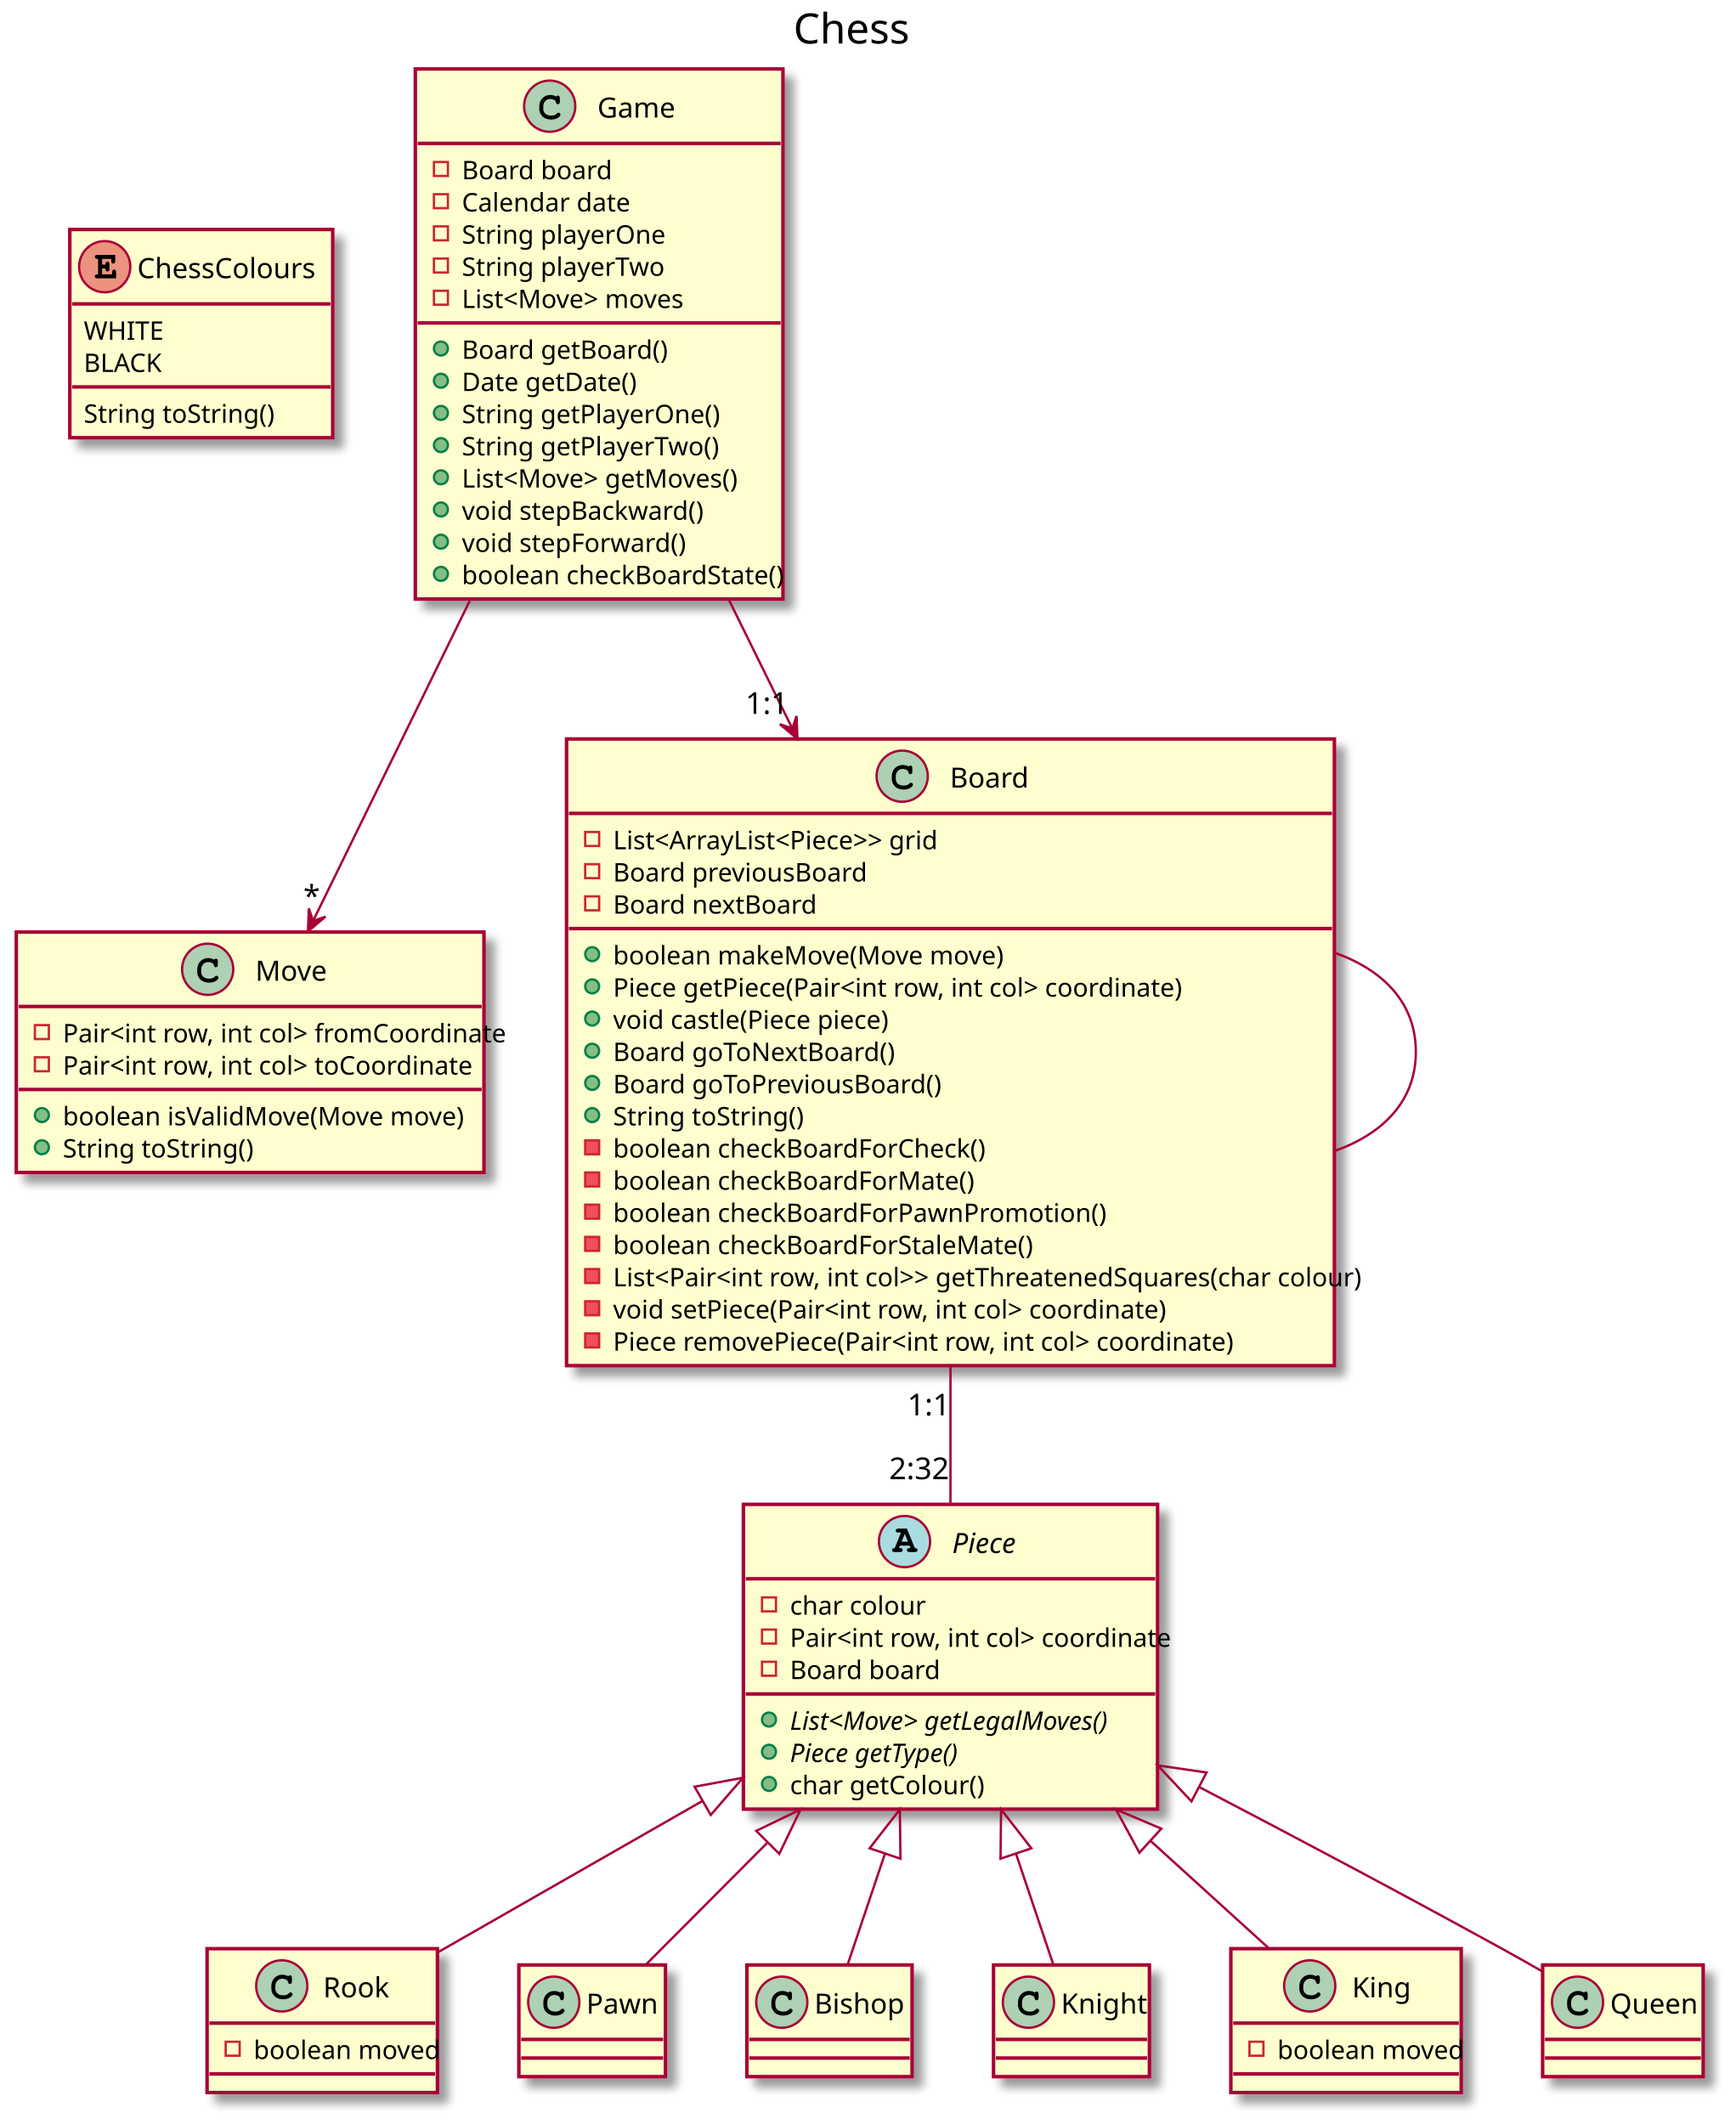
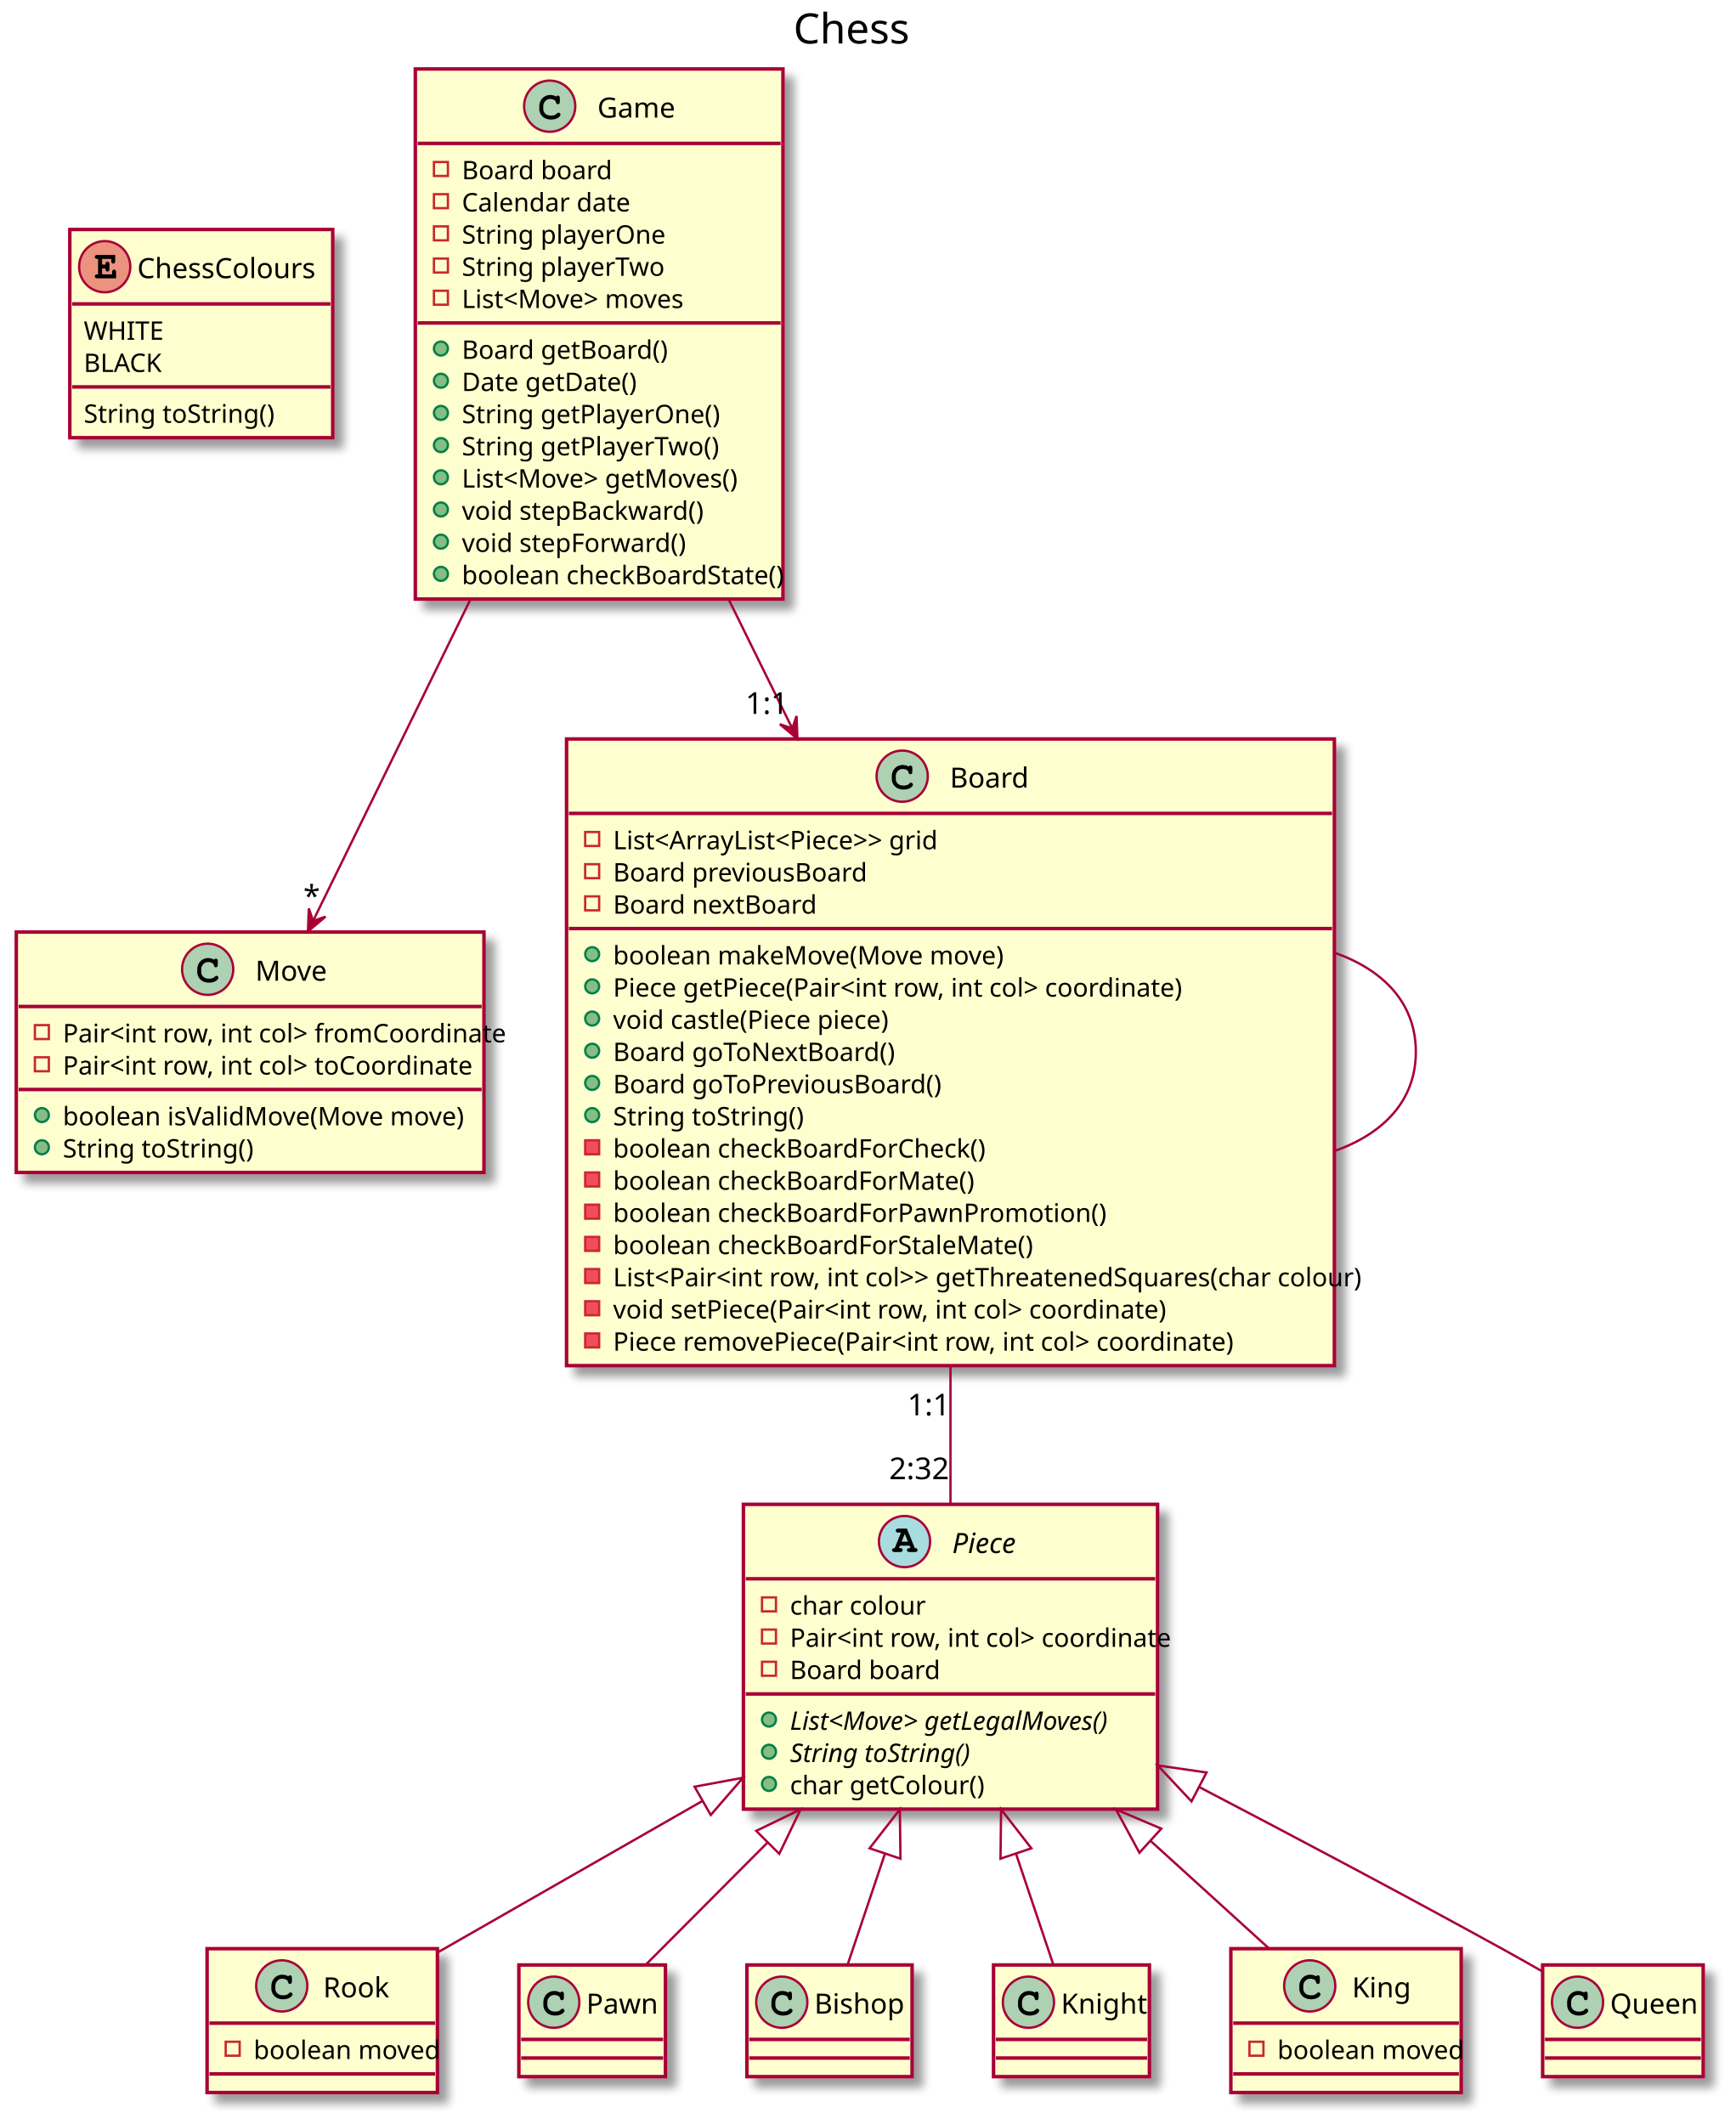
<svg xmlns="http://www.w3.org/2000/svg" contentScriptType="application/ecmascript" contentStyleType="text/css" height="913px" preserveAspectRatio="none" style="width:746px;height:913px;background:#FFFFFF;" version="1.1" viewBox="0 0 746 913" width="746px" zoomAndPan="magnify">
  <defs>
-     <filter height="300%" id="f1lsu57x8ingen" width="300%" x="-1" y="-1">
+     <filter height="300%" id="fuotgom51taky" width="300%" x="-1" y="-1">
      <feGaussianBlur result="blurOut" stdDeviation="2.0" />
      <feColorMatrix in="blurOut" result="blurOut2" type="matrix" values="0 0 0 0 0 0 0 0 0 0 0 0 0 0 0 0 0 0 .4 0" />
      <feOffset dx="4.0" dy="4.0" in="blurOut2" result="blurOut3" />
      <feBlend in="SourceGraphic" in2="blurOut3" mode="normal" />
    </filter>
  </defs>
  <g>
    <text fill="#000000" font-family="sans-serif" font-size="18" lengthAdjust="spacing" textLength="51" x="341" y="18.686">Chess</text>
-     <rect codeLine="4" fill="#FEFECE" filter="url(#f1lsu57x8ingen)" height="89.508" id="ChessColours" style="stroke:#A80036;stroke-width:1.5;" width="113" x="30" y="98.641" />
+     <rect codeLine="4" fill="#FEFECE" filter="url(#fuotgom51taky)" height="89.508" id="ChessColours" style="stroke:#A80036;stroke-width:1.5;" width="113" x="30" y="98.641" />
    <ellipse cx="45" cy="114.641" fill="#EB937F" rx="11" ry="11" style="stroke:#A80036;stroke-width:1.0;" />
    <path d="M43.859,115.438 L43.859,117.938 L48.188,117.938 L48.188,117.016 Q48.188,116.406 48.422,116.141 Q48.672,115.875 49.047,115.875 Q49.422,115.875 49.656,116.141 Q49.891,116.406 49.891,117.016 L49.891,119.641 L41.891,119.641 Q41.266,119.641 41,119.406 Q40.75,119.172 40.75,118.781 Q40.75,118.406 41.016,118.172 Q41.281,117.938 41.891,117.938 L42.156,117.938 L42.156,111.281 L41.891,111.281 Q41.266,111.281 41,111.047 Q40.75,110.812 40.75,110.422 Q40.75,110.047 41,109.812 Q41.266,109.578 41.891,109.578 L49.516,109.578 L49.516,112.172 Q49.516,112.781 49.281,113.047 Q49.062,113.297 48.672,113.297 Q48.297,113.297 48.062,113.047 Q47.828,112.781 47.828,112.172 L47.828,111.281 L43.859,111.281 L43.859,113.734 L45.344,113.734 Q45.344,113.078 45.469,112.891 Q45.734,112.484 46.203,112.484 Q46.578,112.484 46.812,112.75 Q47.047,113 47.047,113.609 L47.047,115.578 Q47.047,116.125 46.922,116.312 Q46.656,116.703 46.203,116.703 Q45.734,116.703 45.469,116.297 Q45.344,116.109 45.344,115.438 L43.859,115.438 Z " fill="#000000" />
    <text fill="#000000" font-family="sans-serif" font-size="12" lengthAdjust="spacing" textLength="81" x="59" y="119.551">ChessColours</text>
    <line style="stroke:#A80036;stroke-width:1.5;" x1="31" x2="142" y1="130.641" y2="130.641" />
    <text fill="#000000" font-family="sans-serif" font-size="11" lengthAdjust="spacing" textLength="31" x="36" y="146.06">WHITE</text>
    <text fill="#000000" font-family="sans-serif" font-size="11" lengthAdjust="spacing" textLength="35" x="36" y="159.895">BLACK</text>
    <line style="stroke:#A80036;stroke-width:1.5;" x1="31" x2="142" y1="166.312" y2="166.312" />
    <text fill="#000000" font-family="sans-serif" font-size="11" lengthAdjust="spacing" textLength="76" x="36" y="181.731">String toString()</text>
-     <rect codeLine="10" fill="#FEFECE" filter="url(#f1lsu57x8ingen)" height="103.344" id="Move" style="stroke:#A80036;stroke-width:1.5;" width="201" x="7" y="400.641" />
+     <rect codeLine="10" fill="#FEFECE" filter="url(#fuotgom51taky)" height="103.344" id="Move" style="stroke:#A80036;stroke-width:1.5;" width="201" x="7" y="400.641" />
    <ellipse cx="89.25" cy="416.641" fill="#ADD1B2" rx="11" ry="11" style="stroke:#A80036;stroke-width:1.0;" />
    <path d="M92.016,412.516 Q92.172,412.297 92.359,412.188 Q92.547,412.078 92.766,412.078 Q93.141,412.078 93.375,412.344 Q93.609,412.594 93.609,413.203 L93.609,414.656 Q93.609,415.266 93.375,415.531 Q93.141,415.797 92.766,415.797 Q92.422,415.797 92.219,415.594 Q92.016,415.406 91.906,414.891 Q91.859,414.531 91.672,414.344 Q91.344,413.969 90.734,413.75 Q90.125,413.531 89.5,413.531 Q88.734,413.531 88.094,413.859 Q87.469,414.188 86.969,414.938 Q86.484,415.688 86.484,416.719 L86.484,417.812 Q86.484,419.047 87.375,419.875 Q88.266,420.688 89.859,420.688 Q90.797,420.688 91.453,420.438 Q91.844,420.281 92.266,419.844 Q92.531,419.578 92.672,419.5 Q92.828,419.422 93.031,419.422 Q93.359,419.422 93.609,419.688 Q93.875,419.938 93.875,420.281 Q93.875,420.625 93.531,421.031 Q93.031,421.609 92.234,421.938 Q91.156,422.391 89.859,422.391 Q88.344,422.391 87.141,421.766 Q86.156,421.266 85.469,420.203 Q84.781,419.125 84.781,417.844 L84.781,416.688 Q84.781,415.359 85.391,414.219 Q86.016,413.062 87.109,412.453 Q88.203,411.828 89.438,411.828 Q90.172,411.828 90.812,412 Q91.469,412.156 92.016,412.516 Z " fill="#000000" />
    <text fill="#000000" font-family="sans-serif" font-size="12" lengthAdjust="spacing" textLength="28" x="109.75" y="421.551">Move</text>
    <line style="stroke:#A80036;stroke-width:1.5;" x1="8" x2="207" y1="432.641" y2="432.641" />
    <rect fill="none" height="6" style="stroke:#C82930;stroke-width:1.0;" width="6" x="15" y="440.641" />
    <text fill="#000000" font-family="sans-serif" font-size="11" lengthAdjust="spacing" textLength="175" x="27" y="448.06">Pair&lt;int row, int col&gt; fromCoordinate</text>
    <rect fill="none" height="6" style="stroke:#C82930;stroke-width:1.0;" width="6" x="15" y="454.477" />
    <text fill="#000000" font-family="sans-serif" font-size="11" lengthAdjust="spacing" textLength="162" x="27" y="461.896">Pair&lt;int row, int col&gt; toCoordinate</text>
    <line style="stroke:#A80036;stroke-width:1.5;" x1="8" x2="207" y1="468.312" y2="468.312" />
    <ellipse cx="18" cy="479.312" fill="#84BE84" rx="3" ry="3" style="stroke:#038048;stroke-width:1.0;" />
    <text fill="#000000" font-family="sans-serif" font-size="11" lengthAdjust="spacing" textLength="162" x="27" y="483.731">boolean isValidMove(Move move)</text>
    <ellipse cx="18" cy="493.148" fill="#84BE84" rx="3" ry="3" style="stroke:#038048;stroke-width:1.0;" />
    <text fill="#000000" font-family="sans-serif" font-size="11" lengthAdjust="spacing" textLength="76" x="27" y="497.567">String toString()</text>
-     <rect codeLine="18" fill="#FEFECE" filter="url(#f1lsu57x8ingen)" height="269.375" id="Board" style="stroke:#A80036;stroke-width:1.5;" width="330" x="243.5" y="317.641" />
+     <rect codeLine="18" fill="#FEFECE" filter="url(#fuotgom51taky)" height="269.375" id="Board" style="stroke:#A80036;stroke-width:1.5;" width="330" x="243.5" y="317.641" />
    <ellipse cx="387.75" cy="333.641" fill="#ADD1B2" rx="11" ry="11" style="stroke:#A80036;stroke-width:1.0;" />
    <path d="M390.516,329.516 Q390.672,329.297 390.859,329.188 Q391.047,329.078 391.266,329.078 Q391.641,329.078 391.875,329.344 Q392.109,329.594 392.109,330.203 L392.109,331.656 Q392.109,332.266 391.875,332.531 Q391.641,332.797 391.266,332.797 Q390.922,332.797 390.719,332.594 Q390.516,332.406 390.406,331.891 Q390.359,331.531 390.172,331.344 Q389.844,330.969 389.234,330.75 Q388.625,330.531 388,330.531 Q387.234,330.531 386.594,330.859 Q385.969,331.188 385.469,331.938 Q384.984,332.688 384.984,333.719 L384.984,334.812 Q384.984,336.047 385.875,336.875 Q386.766,337.688 388.359,337.688 Q389.297,337.688 389.953,337.438 Q390.344,337.281 390.766,336.844 Q391.031,336.578 391.172,336.5 Q391.328,336.422 391.531,336.422 Q391.859,336.422 392.109,336.688 Q392.375,336.938 392.375,337.281 Q392.375,337.625 392.031,338.031 Q391.531,338.609 390.734,338.938 Q389.656,339.391 388.359,339.391 Q386.844,339.391 385.641,338.766 Q384.656,338.266 383.969,337.203 Q383.281,336.125 383.281,334.844 L383.281,333.688 Q383.281,332.359 383.891,331.219 Q384.516,330.062 385.609,329.453 Q386.703,328.828 387.938,328.828 Q388.672,328.828 389.312,329 Q389.969,329.156 390.516,329.516 Z " fill="#000000" />
    <text fill="#000000" font-family="sans-serif" font-size="12" lengthAdjust="spacing" textLength="33" x="408.25" y="338.551">Board</text>
    <line style="stroke:#A80036;stroke-width:1.5;" x1="244.5" x2="572.5" y1="349.641" y2="349.641" />
    <rect fill="none" height="6" style="stroke:#C82930;stroke-width:1.0;" width="6" x="251.5" y="357.641" />
    <text fill="#000000" font-family="sans-serif" font-size="11" lengthAdjust="spacing" textLength="133" x="263.5" y="365.06">List&lt;ArrayList&lt;Piece&gt;&gt; grid</text>
    <rect fill="none" height="6" style="stroke:#C82930;stroke-width:1.0;" width="6" x="251.5" y="371.477" />
    <text fill="#000000" font-family="sans-serif" font-size="11" lengthAdjust="spacing" textLength="103" x="263.5" y="378.896">Board previousBoard</text>
    <rect fill="none" height="6" style="stroke:#C82930;stroke-width:1.0;" width="6" x="251.5" y="385.312" />
    <text fill="#000000" font-family="sans-serif" font-size="11" lengthAdjust="spacing" textLength="82" x="263.5" y="392.731">Board nextBoard</text>
    <line style="stroke:#A80036;stroke-width:1.5;" x1="244.5" x2="572.5" y1="399.148" y2="399.148" />
    <ellipse cx="254.5" cy="410.148" fill="#84BE84" rx="3" ry="3" style="stroke:#038048;stroke-width:1.0;" />
    <text fill="#000000" font-family="sans-serif" font-size="11" lengthAdjust="spacing" textLength="155" x="263.5" y="414.567">boolean makeMove(Move move)</text>
    <ellipse cx="254.5" cy="423.984" fill="#84BE84" rx="3" ry="3" style="stroke:#038048;stroke-width:1.0;" />
    <text fill="#000000" font-family="sans-serif" font-size="11" lengthAdjust="spacing" textLength="230" x="263.5" y="428.403">Piece getPiece(Pair&lt;int row, int col&gt; coordinate)</text>
    <ellipse cx="254.5" cy="437.82" fill="#84BE84" rx="3" ry="3" style="stroke:#038048;stroke-width:1.0;" />
    <text fill="#000000" font-family="sans-serif" font-size="11" lengthAdjust="spacing" textLength="115" x="263.5" y="442.239">void castle(Piece piece)</text>
    <ellipse cx="254.5" cy="451.656" fill="#84BE84" rx="3" ry="3" style="stroke:#038048;stroke-width:1.0;" />
    <text fill="#000000" font-family="sans-serif" font-size="11" lengthAdjust="spacing" textLength="115" x="263.5" y="456.075">Board goToNextBoard()</text>
    <ellipse cx="254.5" cy="465.492" fill="#84BE84" rx="3" ry="3" style="stroke:#038048;stroke-width:1.0;" />
    <text fill="#000000" font-family="sans-serif" font-size="11" lengthAdjust="spacing" textLength="135" x="263.5" y="469.911">Board goToPreviousBoard()</text>
    <ellipse cx="254.5" cy="479.328" fill="#84BE84" rx="3" ry="3" style="stroke:#038048;stroke-width:1.0;" />
    <text fill="#000000" font-family="sans-serif" font-size="11" lengthAdjust="spacing" textLength="76" x="263.5" y="483.747">String toString()</text>
    <rect fill="#F24D5C" height="6" style="stroke:#C82930;stroke-width:1.0;" width="6" x="251.5" y="490.164" />
    <text fill="#000000" font-family="sans-serif" font-size="11" lengthAdjust="spacing" textLength="153" x="263.5" y="497.583">boolean checkBoardForCheck()</text>
    <rect fill="#F24D5C" height="6" style="stroke:#C82930;stroke-width:1.0;" width="6" x="251.5" y="504" />
    <text fill="#000000" font-family="sans-serif" font-size="11" lengthAdjust="spacing" textLength="146" x="263.5" y="511.419">boolean checkBoardForMate()</text>
    <rect fill="#F24D5C" height="6" style="stroke:#C82930;stroke-width:1.0;" width="6" x="251.5" y="517.836" />
    <text fill="#000000" font-family="sans-serif" font-size="11" lengthAdjust="spacing" textLength="198" x="263.5" y="525.255">boolean checkBoardForPawnPromotion()</text>
    <rect fill="#F24D5C" height="6" style="stroke:#C82930;stroke-width:1.0;" width="6" x="251.5" y="531.672" />
    <text fill="#000000" font-family="sans-serif" font-size="11" lengthAdjust="spacing" textLength="170" x="263.5" y="539.091">boolean checkBoardForStaleMate()</text>
    <rect fill="#F24D5C" height="6" style="stroke:#C82930;stroke-width:1.0;" width="6" x="251.5" y="545.508" />
    <text fill="#000000" font-family="sans-serif" font-size="11" lengthAdjust="spacing" textLength="304" x="263.5" y="552.927">List&lt;Pair&lt;int row, int col&gt;&gt; getThreatenedSquares(char colour)</text>
    <rect fill="#F24D5C" height="6" style="stroke:#C82930;stroke-width:1.0;" width="6" x="251.5" y="559.344" />
    <text fill="#000000" font-family="sans-serif" font-size="11" lengthAdjust="spacing" textLength="224" x="263.5" y="566.763">void setPiece(Pair&lt;int row, int col&gt; coordinate)</text>
    <rect fill="#F24D5C" height="6" style="stroke:#C82930;stroke-width:1.0;" width="6" x="251.5" y="573.18" />
    <text fill="#000000" font-family="sans-serif" font-size="11" lengthAdjust="spacing" textLength="251" x="263.5" y="580.599">Piece removePiece(Pair&lt;int row, int col&gt; coordinate)</text>
-     <rect codeLine="39" fill="#FEFECE" filter="url(#f1lsu57x8ingen)" height="227.867" id="Game" style="stroke:#A80036;stroke-width:1.5;" width="158" x="178.5" y="29.641" />
+     <rect codeLine="39" fill="#FEFECE" filter="url(#fuotgom51taky)" height="227.867" id="Game" style="stroke:#A80036;stroke-width:1.5;" width="158" x="178.5" y="29.641" />
    <ellipse cx="236.25" cy="45.641" fill="#ADD1B2" rx="11" ry="11" style="stroke:#A80036;stroke-width:1.0;" />
    <path d="M239.016,41.516 Q239.172,41.297 239.359,41.188 Q239.547,41.078 239.766,41.078 Q240.141,41.078 240.375,41.344 Q240.609,41.594 240.609,42.203 L240.609,43.656 Q240.609,44.266 240.375,44.531 Q240.141,44.797 239.766,44.797 Q239.422,44.797 239.219,44.594 Q239.016,44.406 238.906,43.891 Q238.859,43.531 238.672,43.344 Q238.344,42.969 237.734,42.75 Q237.125,42.531 236.5,42.531 Q235.734,42.531 235.094,42.859 Q234.469,43.188 233.969,43.938 Q233.484,44.688 233.484,45.719 L233.484,46.812 Q233.484,48.047 234.375,48.875 Q235.266,49.688 236.859,49.688 Q237.797,49.688 238.453,49.438 Q238.844,49.281 239.266,48.844 Q239.531,48.578 239.672,48.5 Q239.828,48.422 240.031,48.422 Q240.359,48.422 240.609,48.688 Q240.875,48.938 240.875,49.281 Q240.875,49.625 240.531,50.031 Q240.031,50.609 239.234,50.938 Q238.156,51.391 236.859,51.391 Q235.344,51.391 234.141,50.766 Q233.156,50.266 232.469,49.203 Q231.781,48.125 231.781,46.844 L231.781,45.688 Q231.781,44.359 232.391,43.219 Q233.016,42.062 234.109,41.453 Q235.203,40.828 236.438,40.828 Q237.172,40.828 237.812,41 Q238.469,41.156 239.016,41.516 Z " fill="#000000" />
    <text fill="#000000" font-family="sans-serif" font-size="12" lengthAdjust="spacing" textLength="34" x="256.75" y="50.551">Game</text>
    <line style="stroke:#A80036;stroke-width:1.5;" x1="179.5" x2="335.5" y1="61.641" y2="61.641" />
    <rect fill="none" height="6" style="stroke:#C82930;stroke-width:1.0;" width="6" x="186.5" y="69.641" />
    <text fill="#000000" font-family="sans-serif" font-size="11" lengthAdjust="spacing" textLength="60" x="198.5" y="77.06">Board board</text>
    <rect fill="none" height="6" style="stroke:#C82930;stroke-width:1.0;" width="6" x="186.5" y="83.477" />
    <text fill="#000000" font-family="sans-serif" font-size="11" lengthAdjust="spacing" textLength="67" x="198.5" y="90.895">Calendar date</text>
    <rect fill="none" height="6" style="stroke:#C82930;stroke-width:1.0;" width="6" x="186.5" y="97.312" />
    <text fill="#000000" font-family="sans-serif" font-size="11" lengthAdjust="spacing" textLength="81" x="198.5" y="104.731">String playerOne</text>
    <rect fill="none" height="6" style="stroke:#C82930;stroke-width:1.0;" width="6" x="186.5" y="111.148" />
    <text fill="#000000" font-family="sans-serif" font-size="11" lengthAdjust="spacing" textLength="83" x="198.5" y="118.567">String playerTwo</text>
    <rect fill="none" height="6" style="stroke:#C82930;stroke-width:1.0;" width="6" x="186.5" y="124.984" />
    <text fill="#000000" font-family="sans-serif" font-size="11" lengthAdjust="spacing" textLength="90" x="198.5" y="132.403">List&lt;Move&gt; moves</text>
    <line style="stroke:#A80036;stroke-width:1.5;" x1="179.5" x2="335.5" y1="138.82" y2="138.82" />
    <ellipse cx="189.5" cy="149.82" fill="#84BE84" rx="3" ry="3" style="stroke:#038048;stroke-width:1.0;" />
    <text fill="#000000" font-family="sans-serif" font-size="11" lengthAdjust="spacing" textLength="84" x="198.5" y="154.239">Board getBoard()</text>
    <ellipse cx="189.5" cy="163.656" fill="#84BE84" rx="3" ry="3" style="stroke:#038048;stroke-width:1.0;" />
    <text fill="#000000" font-family="sans-serif" font-size="11" lengthAdjust="spacing" textLength="70" x="198.5" y="168.075">Date getDate()</text>
    <ellipse cx="189.5" cy="177.492" fill="#84BE84" rx="3" ry="3" style="stroke:#038048;stroke-width:1.0;" />
    <text fill="#000000" font-family="sans-serif" font-size="11" lengthAdjust="spacing" textLength="104" x="198.5" y="181.911">String getPlayerOne()</text>
    <ellipse cx="189.5" cy="191.328" fill="#84BE84" rx="3" ry="3" style="stroke:#038048;stroke-width:1.0;" />
    <text fill="#000000" font-family="sans-serif" font-size="11" lengthAdjust="spacing" textLength="106" x="198.5" y="195.747">String getPlayerTwo()</text>
    <ellipse cx="189.5" cy="205.164" fill="#84BE84" rx="3" ry="3" style="stroke:#038048;stroke-width:1.0;" />
    <text fill="#000000" font-family="sans-serif" font-size="11" lengthAdjust="spacing" textLength="113" x="198.5" y="209.583">List&lt;Move&gt; getMoves()</text>
    <ellipse cx="189.5" cy="219" fill="#84BE84" rx="3" ry="3" style="stroke:#038048;stroke-width:1.0;" />
    <text fill="#000000" font-family="sans-serif" font-size="11" lengthAdjust="spacing" textLength="102" x="198.5" y="223.419">void stepBackward()</text>
    <ellipse cx="189.5" cy="232.836" fill="#84BE84" rx="3" ry="3" style="stroke:#038048;stroke-width:1.0;" />
    <text fill="#000000" font-family="sans-serif" font-size="11" lengthAdjust="spacing" textLength="94" x="198.5" y="237.255">void stepForward()</text>
    <ellipse cx="189.5" cy="246.672" fill="#84BE84" rx="3" ry="3" style="stroke:#038048;stroke-width:1.0;" />
    <text fill="#000000" font-family="sans-serif" font-size="11" lengthAdjust="spacing" textLength="132" x="198.5" y="251.091">boolean checkBoardState()</text>
-     <rect codeLine="56" fill="#FEFECE" filter="url(#f1lsu57x8ingen)" height="131.016" id="Piece" style="stroke:#A80036;stroke-width:1.5;" width="178" x="319.5" y="646.641" />
+     <rect codeLine="56" fill="#FEFECE" filter="url(#fuotgom51taky)" height="131.016" id="Piece" style="stroke:#A80036;stroke-width:1.5;" width="178" x="319.5" y="646.641" />
    <ellipse cx="388.75" cy="662.641" fill="#A9DCDF" rx="11" ry="11" style="stroke:#A80036;stroke-width:1.0;" />
    <path d="M390.938,664.406 L386.797,664.406 L386.375,665.438 L386.797,665.438 Q387.406,665.438 387.672,665.672 Q387.938,665.906 387.938,666.297 Q387.938,666.672 387.672,666.906 Q387.406,667.141 386.797,667.141 L384.5,667.141 Q383.891,667.141 383.641,666.906 Q383.375,666.672 383.375,666.281 Q383.375,665.906 383.656,665.672 Q383.922,665.422 384.547,665.438 L387.219,658.781 L386.109,658.781 Q385.5,658.781 385.234,658.547 Q384.969,658.312 384.969,657.922 Q384.969,657.547 385.234,657.312 Q385.5,657.078 386.109,657.078 L389.781,657.078 L393.172,665.438 Q393.766,665.438 393.953,665.578 Q394.344,665.844 394.344,666.297 Q394.344,666.672 394.078,666.906 Q393.828,667.141 393.219,667.141 L390.922,667.141 Q390.312,667.141 390.047,666.906 Q389.781,666.672 389.781,666.281 Q389.781,665.906 390.047,665.672 Q390.312,665.438 390.922,665.438 L391.344,665.438 L390.938,664.406 Z M390.219,662.703 L388.859,659.328 L387.484,662.703 L390.219,662.703 Z " fill="#000000" />
    <text fill="#000000" font-family="sans-serif" font-size="12" font-style="italic" lengthAdjust="spacing" textLength="31" x="409.25" y="667.551">Piece</text>
    <line style="stroke:#A80036;stroke-width:1.5;" x1="320.5" x2="496.5" y1="678.641" y2="678.641" />
    <rect fill="none" height="6" style="stroke:#C82930;stroke-width:1.0;" width="6" x="327.5" y="686.641" />
    <text fill="#000000" font-family="sans-serif" font-size="11" lengthAdjust="spacing" textLength="55" x="339.5" y="694.06">char colour</text>
    <rect fill="none" height="6" style="stroke:#C82930;stroke-width:1.0;" width="6" x="327.5" y="700.477" />
    <text fill="#000000" font-family="sans-serif" font-size="11" lengthAdjust="spacing" textLength="152" x="339.5" y="707.895">Pair&lt;int row, int col&gt; coordinate</text>
    <rect fill="none" height="6" style="stroke:#C82930;stroke-width:1.0;" width="6" x="327.5" y="714.312" />
    <text fill="#000000" font-family="sans-serif" font-size="11" lengthAdjust="spacing" textLength="60" x="339.5" y="721.731">Board board</text>
    <line style="stroke:#A80036;stroke-width:1.5;" x1="320.5" x2="496.5" y1="728.148" y2="728.148" />
    <ellipse cx="330.5" cy="739.148" fill="#84BE84" rx="3" ry="3" style="stroke:#038048;stroke-width:1.0;" />
    <text fill="#000000" font-family="sans-serif" font-size="11" font-style="italic" lengthAdjust="spacing" textLength="141" x="339.5" y="743.567">List&lt;Move&gt; getLegalMoves()</text>
    <ellipse cx="330.5" cy="752.984" fill="#84BE84" rx="3" ry="3" style="stroke:#038048;stroke-width:1.0;" />
-     <text fill="#000000" font-family="sans-serif" font-size="11" font-style="italic" lengthAdjust="spacing" textLength="78" x="339.5" y="757.403">Piece getType()</text>
+     <text fill="#000000" font-family="sans-serif" font-size="11" font-style="italic" lengthAdjust="spacing" textLength="78" x="339.5" y="757.403">String toString()</text>
    <ellipse cx="330.5" cy="766.82" fill="#84BE84" rx="3" ry="3" style="stroke:#038048;stroke-width:1.0;" />
    <text fill="#000000" font-family="sans-serif" font-size="11" lengthAdjust="spacing" textLength="79" x="339.5" y="771.239">char getColour()</text>
-     <rect codeLine="66" fill="#FEFECE" filter="url(#f1lsu57x8ingen)" height="61.836" id="Rook" style="stroke:#A80036;stroke-width:1.5;" width="99" x="89" y="837.641" />
+     <rect codeLine="66" fill="#FEFECE" filter="url(#fuotgom51taky)" height="61.836" id="Rook" style="stroke:#A80036;stroke-width:1.5;" width="99" x="89" y="837.641" />
    <ellipse cx="121.1" cy="853.641" fill="#ADD1B2" rx="11" ry="11" style="stroke:#A80036;stroke-width:1.0;" />
    <path d="M123.866,849.516 Q124.022,849.297 124.209,849.188 Q124.397,849.078 124.616,849.078 Q124.991,849.078 125.225,849.344 Q125.459,849.594 125.459,850.203 L125.459,851.656 Q125.459,852.266 125.225,852.531 Q124.991,852.797 124.616,852.797 Q124.272,852.797 124.069,852.594 Q123.866,852.406 123.756,851.891 Q123.709,851.531 123.522,851.344 Q123.194,850.969 122.584,850.75 Q121.975,850.531 121.35,850.531 Q120.584,850.531 119.944,850.859 Q119.319,851.188 118.819,851.938 Q118.334,852.688 118.334,853.719 L118.334,854.812 Q118.334,856.047 119.225,856.875 Q120.116,857.688 121.709,857.688 Q122.647,857.688 123.303,857.438 Q123.694,857.281 124.116,856.844 Q124.381,856.578 124.522,856.5 Q124.678,856.422 124.881,856.422 Q125.209,856.422 125.459,856.688 Q125.725,856.938 125.725,857.281 Q125.725,857.625 125.381,858.031 Q124.881,858.609 124.084,858.938 Q123.006,859.391 121.709,859.391 Q120.194,859.391 118.991,858.766 Q118.006,858.266 117.319,857.203 Q116.631,856.125 116.631,854.844 L116.631,853.688 Q116.631,852.359 117.241,851.219 Q117.866,850.062 118.959,849.453 Q120.053,848.828 121.287,848.828 Q122.022,848.828 122.662,849 Q123.319,849.156 123.866,849.516 Z " fill="#000000" />
    <text fill="#000000" font-family="sans-serif" font-size="12" lengthAdjust="spacing" textLength="29" x="138.9" y="858.551">Rook</text>
    <line style="stroke:#A80036;stroke-width:1.5;" x1="90" x2="187" y1="869.641" y2="869.641" />
    <rect fill="none" height="6" style="stroke:#C82930;stroke-width:1.0;" width="6" x="97" y="877.641" />
    <text fill="#000000" font-family="sans-serif" font-size="11" lengthAdjust="spacing" textLength="73" x="109" y="885.06">boolean moved</text>
    <line style="stroke:#A80036;stroke-width:1.5;" x1="90" x2="187" y1="891.477" y2="891.477" />
-     <rect codeLine="70" fill="#FEFECE" filter="url(#f1lsu57x8ingen)" height="48" id="Pawn" style="stroke:#A80036;stroke-width:1.5;" width="63" x="223" y="844.641" />
+     <rect codeLine="70" fill="#FEFECE" filter="url(#fuotgom51taky)" height="48" id="Pawn" style="stroke:#A80036;stroke-width:1.5;" width="63" x="223" y="844.641" />
    <ellipse cx="238" cy="860.641" fill="#ADD1B2" rx="11" ry="11" style="stroke:#A80036;stroke-width:1.0;" />
    <path d="M240.766,856.516 Q240.922,856.297 241.109,856.188 Q241.297,856.078 241.516,856.078 Q241.891,856.078 242.125,856.344 Q242.359,856.594 242.359,857.203 L242.359,858.656 Q242.359,859.266 242.125,859.531 Q241.891,859.797 241.516,859.797 Q241.172,859.797 240.969,859.594 Q240.766,859.406 240.656,858.891 Q240.609,858.531 240.422,858.344 Q240.094,857.969 239.484,857.75 Q238.875,857.531 238.25,857.531 Q237.484,857.531 236.844,857.859 Q236.219,858.188 235.719,858.938 Q235.234,859.688 235.234,860.719 L235.234,861.812 Q235.234,863.047 236.125,863.875 Q237.016,864.688 238.609,864.688 Q239.547,864.688 240.203,864.438 Q240.594,864.281 241.016,863.844 Q241.281,863.578 241.422,863.5 Q241.578,863.422 241.781,863.422 Q242.109,863.422 242.359,863.688 Q242.625,863.938 242.625,864.281 Q242.625,864.625 242.281,865.031 Q241.781,865.609 240.984,865.938 Q239.906,866.391 238.609,866.391 Q237.094,866.391 235.891,865.766 Q234.906,865.266 234.219,864.203 Q233.531,863.125 233.531,861.844 L233.531,860.688 Q233.531,859.359 234.141,858.219 Q234.766,857.062 235.859,856.453 Q236.953,855.828 238.188,855.828 Q238.922,855.828 239.562,856 Q240.219,856.156 240.766,856.516 Z " fill="#000000" />
    <text fill="#000000" font-family="sans-serif" font-size="12" lengthAdjust="spacing" textLength="31" x="252" y="865.551">Pawn</text>
    <line style="stroke:#A80036;stroke-width:1.5;" x1="224" x2="285" y1="876.641" y2="876.641" />
    <line style="stroke:#A80036;stroke-width:1.5;" x1="224" x2="285" y1="884.641" y2="884.641" />
-     <rect codeLine="74" fill="#FEFECE" filter="url(#f1lsu57x8ingen)" height="48" id="Bishop" style="stroke:#A80036;stroke-width:1.5;" width="71" x="321" y="844.641" />
+     <rect codeLine="74" fill="#FEFECE" filter="url(#fuotgom51taky)" height="48" id="Bishop" style="stroke:#A80036;stroke-width:1.5;" width="71" x="321" y="844.641" />
    <ellipse cx="336" cy="860.641" fill="#ADD1B2" rx="11" ry="11" style="stroke:#A80036;stroke-width:1.0;" />
    <path d="M338.766,856.516 Q338.922,856.297 339.109,856.188 Q339.297,856.078 339.516,856.078 Q339.891,856.078 340.125,856.344 Q340.359,856.594 340.359,857.203 L340.359,858.656 Q340.359,859.266 340.125,859.531 Q339.891,859.797 339.516,859.797 Q339.172,859.797 338.969,859.594 Q338.766,859.406 338.656,858.891 Q338.609,858.531 338.422,858.344 Q338.094,857.969 337.484,857.75 Q336.875,857.531 336.25,857.531 Q335.484,857.531 334.844,857.859 Q334.219,858.188 333.719,858.938 Q333.234,859.688 333.234,860.719 L333.234,861.812 Q333.234,863.047 334.125,863.875 Q335.016,864.688 336.609,864.688 Q337.547,864.688 338.203,864.438 Q338.594,864.281 339.016,863.844 Q339.281,863.578 339.422,863.5 Q339.578,863.422 339.781,863.422 Q340.109,863.422 340.359,863.688 Q340.625,863.938 340.625,864.281 Q340.625,864.625 340.281,865.031 Q339.781,865.609 338.984,865.938 Q337.906,866.391 336.609,866.391 Q335.094,866.391 333.891,865.766 Q332.906,865.266 332.219,864.203 Q331.531,863.125 331.531,861.844 L331.531,860.688 Q331.531,859.359 332.141,858.219 Q332.766,857.062 333.859,856.453 Q334.953,855.828 336.188,855.828 Q336.922,855.828 337.562,856 Q338.219,856.156 338.766,856.516 Z " fill="#000000" />
    <text fill="#000000" font-family="sans-serif" font-size="12" lengthAdjust="spacing" textLength="39" x="350" y="865.551">Bishop</text>
    <line style="stroke:#A80036;stroke-width:1.5;" x1="322" x2="391" y1="876.641" y2="876.641" />
    <line style="stroke:#A80036;stroke-width:1.5;" x1="322" x2="391" y1="884.641" y2="884.641" />
-     <rect codeLine="78" fill="#FEFECE" filter="url(#f1lsu57x8ingen)" height="48" id="Knight" style="stroke:#A80036;stroke-width:1.5;" width="67" x="427" y="844.641" />
+     <rect codeLine="78" fill="#FEFECE" filter="url(#fuotgom51taky)" height="48" id="Knight" style="stroke:#A80036;stroke-width:1.5;" width="67" x="427" y="844.641" />
    <ellipse cx="442" cy="860.641" fill="#ADD1B2" rx="11" ry="11" style="stroke:#A80036;stroke-width:1.0;" />
    <path d="M444.766,856.516 Q444.922,856.297 445.109,856.188 Q445.297,856.078 445.516,856.078 Q445.891,856.078 446.125,856.344 Q446.359,856.594 446.359,857.203 L446.359,858.656 Q446.359,859.266 446.125,859.531 Q445.891,859.797 445.516,859.797 Q445.172,859.797 444.969,859.594 Q444.766,859.406 444.656,858.891 Q444.609,858.531 444.422,858.344 Q444.094,857.969 443.484,857.75 Q442.875,857.531 442.25,857.531 Q441.484,857.531 440.844,857.859 Q440.219,858.188 439.719,858.938 Q439.234,859.688 439.234,860.719 L439.234,861.812 Q439.234,863.047 440.125,863.875 Q441.016,864.688 442.609,864.688 Q443.547,864.688 444.203,864.438 Q444.594,864.281 445.016,863.844 Q445.281,863.578 445.422,863.5 Q445.578,863.422 445.781,863.422 Q446.109,863.422 446.359,863.688 Q446.625,863.938 446.625,864.281 Q446.625,864.625 446.281,865.031 Q445.781,865.609 444.984,865.938 Q443.906,866.391 442.609,866.391 Q441.094,866.391 439.891,865.766 Q438.906,865.266 438.219,864.203 Q437.531,863.125 437.531,861.844 L437.531,860.688 Q437.531,859.359 438.141,858.219 Q438.766,857.062 439.859,856.453 Q440.953,855.828 442.188,855.828 Q442.922,855.828 443.562,856 Q444.219,856.156 444.766,856.516 Z " fill="#000000" />
    <text fill="#000000" font-family="sans-serif" font-size="12" lengthAdjust="spacing" textLength="35" x="456" y="865.551">Knight</text>
    <line style="stroke:#A80036;stroke-width:1.5;" x1="428" x2="493" y1="876.641" y2="876.641" />
    <line style="stroke:#A80036;stroke-width:1.5;" x1="428" x2="493" y1="884.641" y2="884.641" />
-     <rect codeLine="82" fill="#FEFECE" filter="url(#f1lsu57x8ingen)" height="61.836" id="King" style="stroke:#A80036;stroke-width:1.5;" width="99" x="529" y="837.641" />
+     <rect codeLine="82" fill="#FEFECE" filter="url(#fuotgom51taky)" height="61.836" id="King" style="stroke:#A80036;stroke-width:1.5;" width="99" x="529" y="837.641" />
    <ellipse cx="562.9" cy="853.641" fill="#ADD1B2" rx="11" ry="11" style="stroke:#A80036;stroke-width:1.0;" />
    <path d="M565.666,849.516 Q565.822,849.297 566.009,849.188 Q566.197,849.078 566.416,849.078 Q566.791,849.078 567.025,849.344 Q567.259,849.594 567.259,850.203 L567.259,851.656 Q567.259,852.266 567.025,852.531 Q566.791,852.797 566.416,852.797 Q566.072,852.797 565.869,852.594 Q565.666,852.406 565.556,851.891 Q565.509,851.531 565.322,851.344 Q564.994,850.969 564.384,850.75 Q563.775,850.531 563.15,850.531 Q562.384,850.531 561.744,850.859 Q561.119,851.188 560.619,851.938 Q560.134,852.688 560.134,853.719 L560.134,854.812 Q560.134,856.047 561.025,856.875 Q561.916,857.688 563.509,857.688 Q564.447,857.688 565.103,857.438 Q565.494,857.281 565.916,856.844 Q566.181,856.578 566.322,856.5 Q566.478,856.422 566.681,856.422 Q567.009,856.422 567.259,856.688 Q567.525,856.938 567.525,857.281 Q567.525,857.625 567.181,858.031 Q566.681,858.609 565.884,858.938 Q564.806,859.391 563.509,859.391 Q561.994,859.391 560.791,858.766 Q559.806,858.266 559.119,857.203 Q558.431,856.125 558.431,854.844 L558.431,853.688 Q558.431,852.359 559.041,851.219 Q559.666,850.062 560.759,849.453 Q561.853,848.828 563.087,848.828 Q563.822,848.828 564.462,849 Q565.119,849.156 565.666,849.516 Z " fill="#000000" />
    <text fill="#000000" font-family="sans-serif" font-size="12" lengthAdjust="spacing" textLength="25" x="581.1" y="858.551">King</text>
    <line style="stroke:#A80036;stroke-width:1.5;" x1="530" x2="627" y1="869.641" y2="869.641" />
    <rect fill="none" height="6" style="stroke:#C82930;stroke-width:1.0;" width="6" x="537" y="877.641" />
    <text fill="#000000" font-family="sans-serif" font-size="11" lengthAdjust="spacing" textLength="73" x="549" y="885.06">boolean moved</text>
    <line style="stroke:#A80036;stroke-width:1.5;" x1="530" x2="627" y1="891.477" y2="891.477" />
-     <rect codeLine="86" fill="#FEFECE" filter="url(#f1lsu57x8ingen)" height="48" id="Queen" style="stroke:#A80036;stroke-width:1.5;" width="69" x="663" y="844.641" />
+     <rect codeLine="86" fill="#FEFECE" filter="url(#fuotgom51taky)" height="48" id="Queen" style="stroke:#A80036;stroke-width:1.5;" width="69" x="663" y="844.641" />
    <ellipse cx="678" cy="860.641" fill="#ADD1B2" rx="11" ry="11" style="stroke:#A80036;stroke-width:1.0;" />
    <path d="M680.766,856.516 Q680.922,856.297 681.109,856.188 Q681.297,856.078 681.516,856.078 Q681.891,856.078 682.125,856.344 Q682.359,856.594 682.359,857.203 L682.359,858.656 Q682.359,859.266 682.125,859.531 Q681.891,859.797 681.516,859.797 Q681.172,859.797 680.969,859.594 Q680.766,859.406 680.656,858.891 Q680.609,858.531 680.422,858.344 Q680.094,857.969 679.484,857.75 Q678.875,857.531 678.25,857.531 Q677.484,857.531 676.844,857.859 Q676.219,858.188 675.719,858.938 Q675.234,859.688 675.234,860.719 L675.234,861.812 Q675.234,863.047 676.125,863.875 Q677.016,864.688 678.609,864.688 Q679.547,864.688 680.203,864.438 Q680.594,864.281 681.016,863.844 Q681.281,863.578 681.422,863.5 Q681.578,863.422 681.781,863.422 Q682.109,863.422 682.359,863.688 Q682.625,863.938 682.625,864.281 Q682.625,864.625 682.281,865.031 Q681.781,865.609 680.984,865.938 Q679.906,866.391 678.609,866.391 Q677.094,866.391 675.891,865.766 Q674.906,865.266 674.219,864.203 Q673.531,863.125 673.531,861.844 L673.531,860.688 Q673.531,859.359 674.141,858.219 Q674.766,857.062 675.859,856.453 Q676.953,855.828 678.188,855.828 Q678.922,855.828 679.562,856 Q680.219,856.156 680.766,856.516 Z " fill="#000000" />
    <text fill="#000000" font-family="sans-serif" font-size="12" lengthAdjust="spacing" textLength="37" x="692" y="865.551">Queen</text>
    <line style="stroke:#A80036;stroke-width:1.5;" x1="664" x2="731" y1="876.641" y2="876.641" />
    <line style="stroke:#A80036;stroke-width:1.5;" x1="664" x2="731" y1="884.641" y2="884.641" />
    <path d="M301.89,774.141 C262.65,796.601 220.05,820.971 188.19,839.201 " fill="none" id="Piece-backto-Rook" style="stroke:#A80036;stroke-width:1.0;" />
    <polygon fill="none" points="298.51,768.011,319.34,764.161,305.46,780.171,298.51,768.011" style="stroke:#A80036;stroke-width:1.0;" />
    <path d="M329.87,792.021 C310.77,811.181 291.8,830.211 277.68,844.391 " fill="none" id="Piece-backto-Pawn" style="stroke:#A80036;stroke-width:1.0;" />
    <polygon fill="none" points="325.01,786.991,344.08,777.771,334.92,796.871,325.01,786.991" style="stroke:#A80036;stroke-width:1.0;" />
    <path d="M380.35,796.781 C374.45,814.311 368.7,831.391 364.33,844.391 " fill="none" id="Piece-backto-Bishop" style="stroke:#A80036;stroke-width:1.0;" />
    <polygon fill="none" points="373.73,794.491,386.75,777.771,387,798.951,373.73,794.491" style="stroke:#A80036;stroke-width:1.0;" />
    <path d="M436.65,796.781 C442.55,814.311 448.3,831.391 452.67,844.391 " fill="none" id="Piece-backto-Knight" style="stroke:#A80036;stroke-width:1.0;" />
    <polygon fill="none" points="430,798.951,430.25,777.771,443.27,794.491,430,798.951" style="stroke:#A80036;stroke-width:1.0;" />
    <path d="M494.66,791.451 C512.65,807.791 530.56,824.071 545.19,837.361 " fill="none" id="Piece-backto-King" style="stroke:#A80036;stroke-width:1.0;" />
    <polygon fill="none" points="489.7,796.401,479.61,777.771,499.12,786.041,489.7,796.401" style="stroke:#A80036;stroke-width:1.0;" />
    <path d="M515.58,768.251 C556.43,789.571 603.31,814.401 645.5,837.641 C651.16,840.761 657.13,844.131 662.92,847.441 " fill="none" id="Piece-backto-Queen" style="stroke:#A80036;stroke-width:1.0;" />
    <polygon fill="none" points="512.08,774.321,497.57,758.871,518.55,761.901,512.08,774.321" style="stroke:#A80036;stroke-width:1.0;" />
    <path codeLine="90" d="M202.07,257.901 C179.06,304.931 153.4,357.361 134.62,395.731 " fill="none" id="Game-to-Move" style="stroke:#A80036;stroke-width:1.0;" />
    <polygon fill="#A80036" points="132.36,400.341,139.914,394.022,134.562,395.851,132.732,390.499,132.36,400.341" style="stroke:#A80036;stroke-width:1.0;" />
    <text fill="#000000" font-family="sans-serif" font-size="13" lengthAdjust="spacing" textLength="5" x="130.365" y="389.801">*</text>
    <path codeLine="91" d="M313.3,257.901 C322.13,275.821 331.34,294.531 340.41,312.941 " fill="none" id="Game-to-Board" style="stroke:#A80036;stroke-width:1.0;" />
    <polygon fill="#A80036" points="342.72,317.611,342.348,307.769,340.518,313.122,335.166,311.291,342.72,317.611" style="stroke:#A80036;stroke-width:1.0;" />
    <text fill="#000000" font-family="sans-serif" font-size="13" lengthAdjust="spacing" textLength="18" x="320.397" y="306.865">1:1</text>
    <path codeLine="92" d="M408.5,586.671 C408.5,607.451 408.5,628.081 408.5,646.381 " fill="none" id="Board-Piece" style="stroke:#A80036;stroke-width:1.0;" />
    <text fill="#000000" font-family="sans-serif" font-size="13" lengthAdjust="spacing" textLength="18" x="389.98" y="608.405">1:1</text>
    <text fill="#000000" font-family="sans-serif" font-size="13" lengthAdjust="spacing" textLength="25" x="382.133" y="635.827">2:32</text>
    <path codeLine="93" d="M573.65,409.551 C594.65,417.001 608.5,431.191 608.5,452.141 C608.5,473.091 594.65,487.281 573.65,494.731 " fill="none" id="Board-Board" style="stroke:#A80036;stroke-width:1.0;" />
  </g>
</svg>
